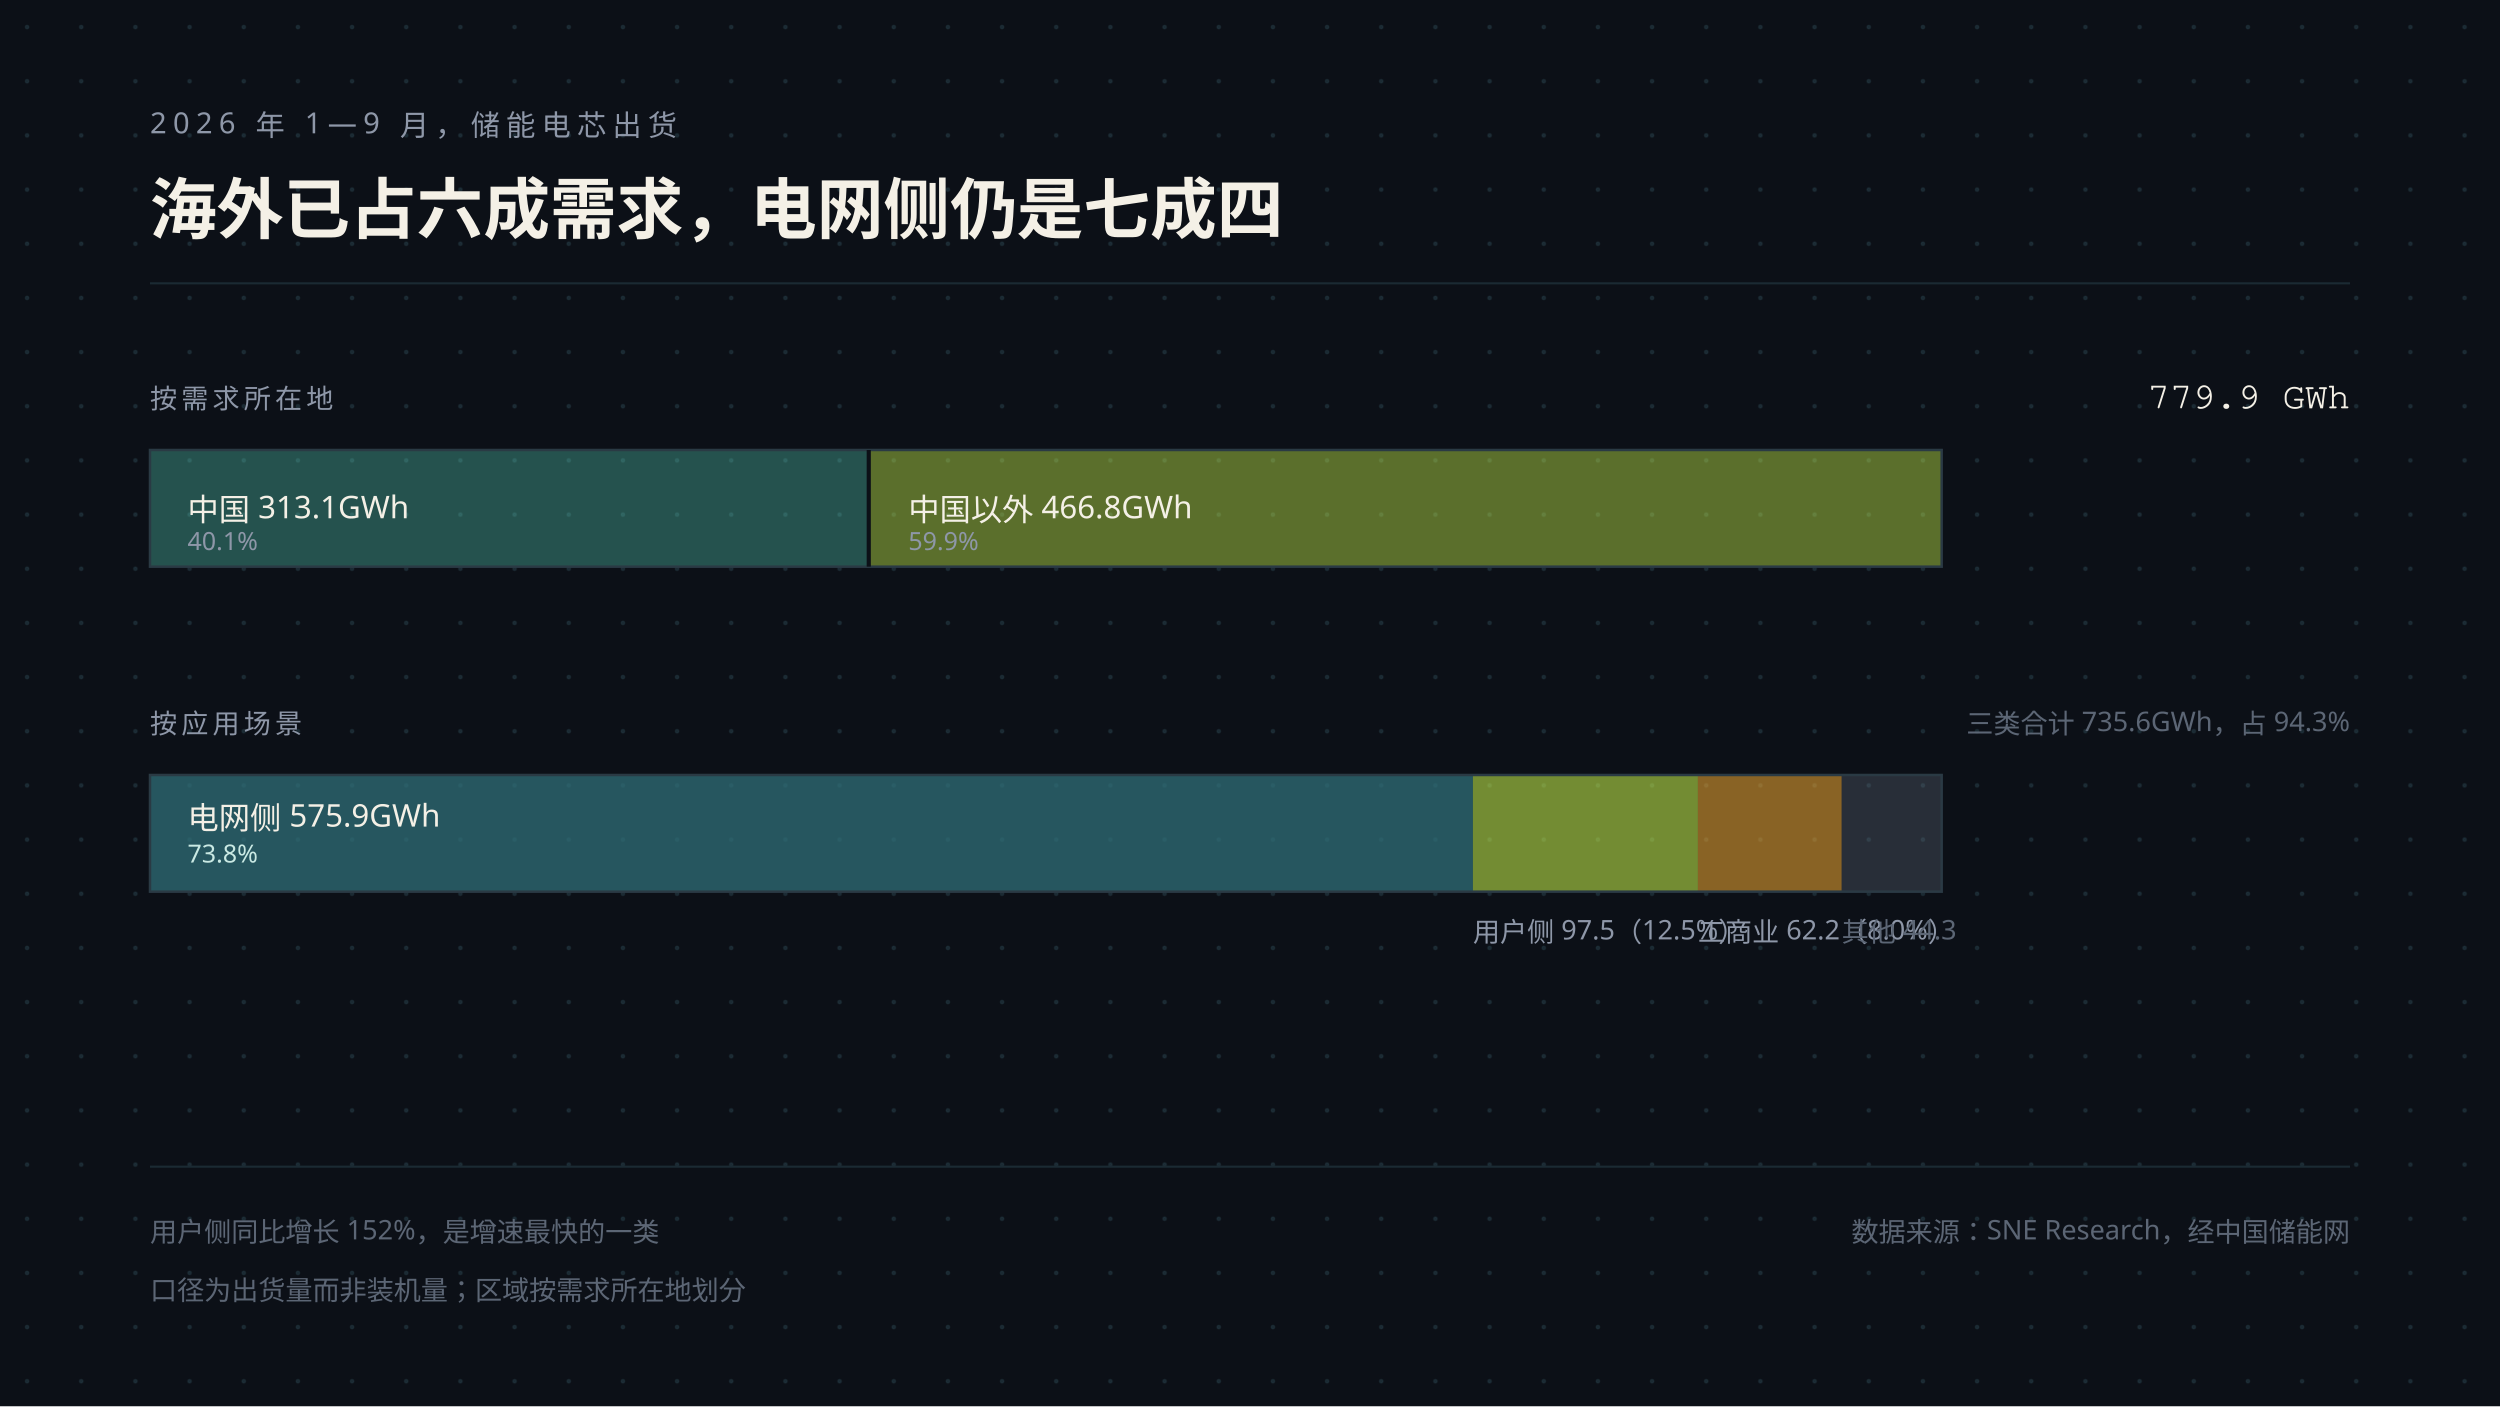
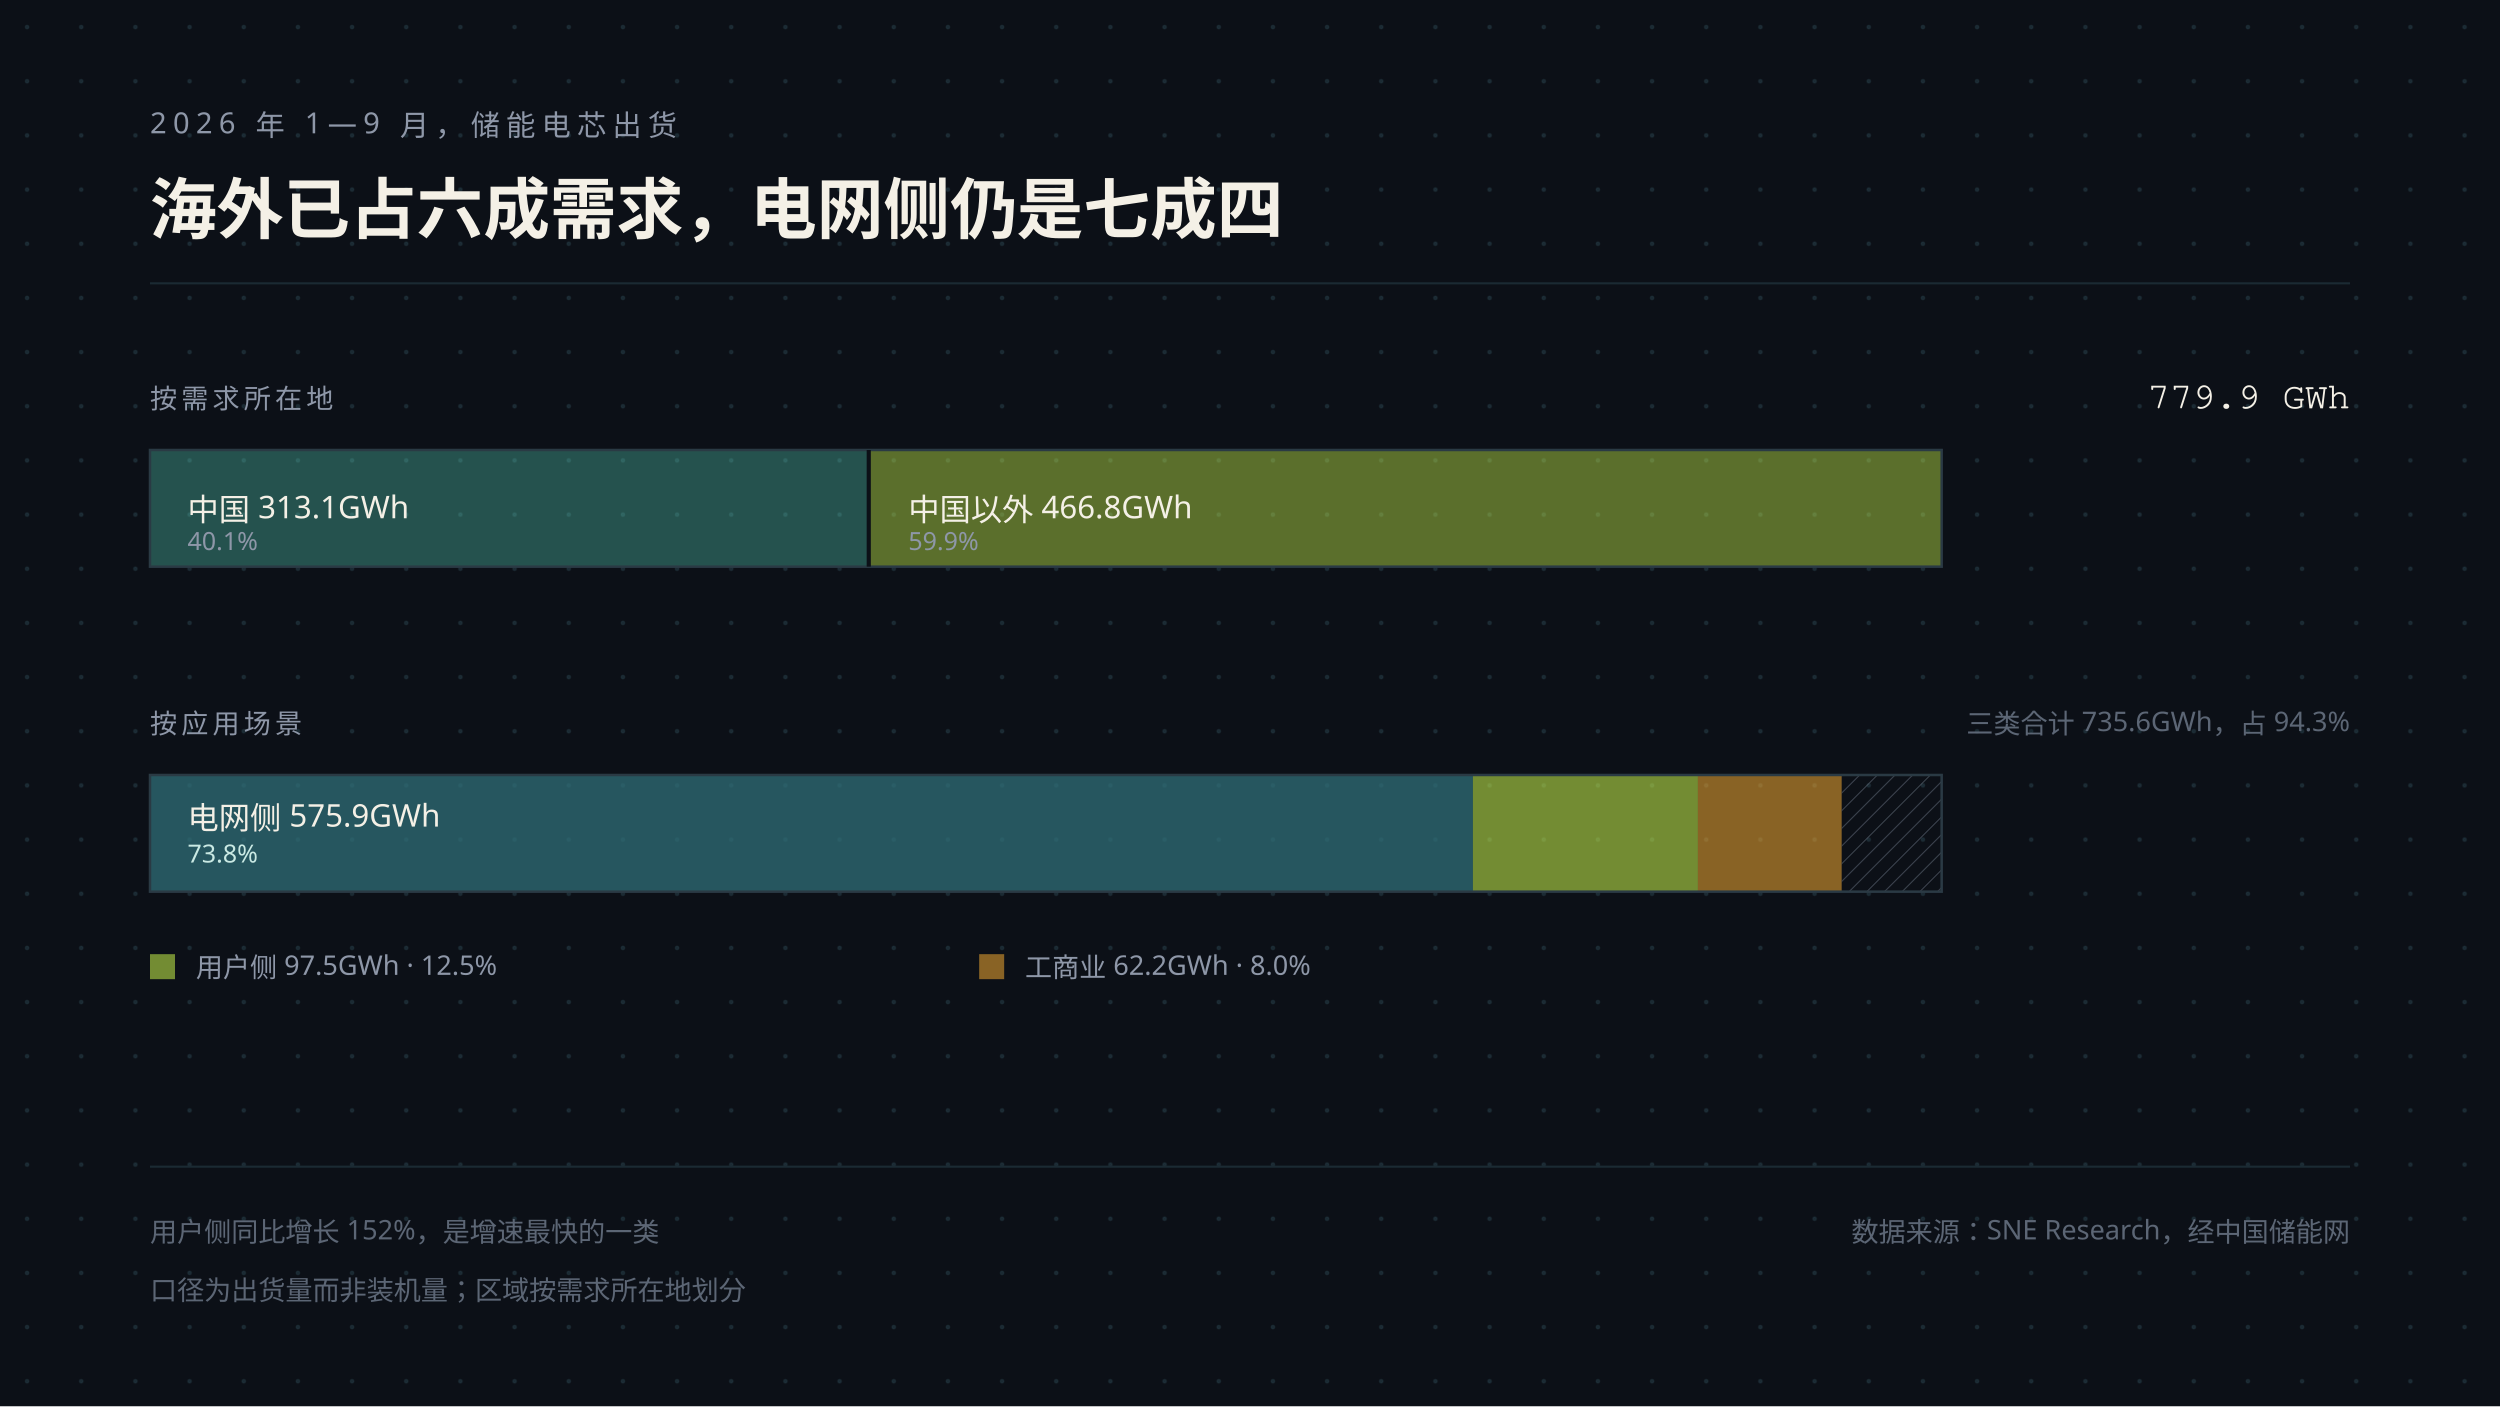
<svg xmlns="http://www.w3.org/2000/svg" width="1200" height="675" viewBox="0 0 1200 675" role="img" aria-label="图表：2026 年 1—9 月储能电芯出货 779.9GWh，中国以外 466.8GWh、占 59.9%，电网侧 575.9GWh、占 73.8%">
  <defs>
+     <pattern id="hatch" width="6" height="6" patternUnits="userSpaceOnUse" patternTransform="rotate(45)">
+       <line x1="0" y1="0" x2="0" y2="6" stroke="#5C6675" stroke-width="1" opacity="0.55" />
+     </pattern>
    <pattern id="dots" width="26" height="26" patternUnits="userSpaceOnUse">
      <circle cx="13" cy="13" r="1.1" fill="#1B2A33" />
    </pattern>
  </defs>
  <rect width="1200" height="675" fill="#0C1017" />
  <rect width="1200" height="675" fill="url(#dots)" />
  <text x="72" y="64" font-family="PingFang SC, Noto Sans SC, sans-serif" font-size="14" letter-spacing="3" fill="#8E97A8">2026 年 1—9 月，储能电芯出货</text>
  <text x="72" y="112" font-family="PingFang SC, Noto Sans SC, sans-serif" font-size="32" font-weight="600" fill="#F4F0E6">海外已占六成需求，电网侧仍是七成四</text>
  <line x1="72" y1="136" x2="1128" y2="136" stroke="#1B2A33" stroke-width="1" />
  <text x="72" y="196" font-family="PingFang SC, Noto Sans SC, sans-serif" font-size="13" letter-spacing="2" fill="#8E97A8">按需求所在地</text>
  <text x="1128" y="196" text-anchor="end" font-family="Courier,monospace" font-size="18" fill="#F4F0E6">779.9 GWh</text>
  <rect x="72" y="216" width="345" height="56" fill="#5ADFC3" opacity="0.32" />
  <rect x="417" y="216" width="515" height="56" fill="#C9F24B" opacity="0.42" />
  <rect x="72" y="216" width="860" height="56" fill="none" stroke="#2A3A44" stroke-width="1.2" />
  <line x1="417" y1="216" x2="417" y2="272" stroke="#0C1017" stroke-width="2" />
  <text x="90" y="250" font-family="PingFang SC, Noto Sans SC, sans-serif" font-size="15" fill="#F4F0E6">中国 313.1GWh</text>
  <text x="90" y="264" font-family="PingFang SC, Noto Sans SC, sans-serif" font-size="12" fill="#8E97A8">40.1%</text>
  <text x="436" y="250" font-family="PingFang SC, Noto Sans SC, sans-serif" font-size="15" fill="#F4F0E6">中国以外 466.8GWh</text>
  <text x="436" y="264" font-family="PingFang SC, Noto Sans SC, sans-serif" font-size="12" fill="#8E97A8">59.9%</text>
  <text x="72" y="352" font-family="PingFang SC, Noto Sans SC, sans-serif" font-size="13" letter-spacing="2" fill="#8E97A8">按应用场景</text>
  <text x="1128" y="352" text-anchor="end" font-family="PingFang SC, Noto Sans SC, sans-serif" font-size="13" fill="#5C6675">三类合计 735.6GWh，占 94.3%</text>
  <rect x="72" y="372" width="635" height="56" fill="#2F6E77" opacity="0.75" />
  <rect x="707" y="372" width="108" height="56" fill="#C9F24B" opacity="0.55" />
  <rect x="815" y="372" width="69" height="56" fill="#F0A832" opacity="0.55" />
-   <rect x="884" y="372" width="48" height="56" fill="#5C6675" opacity="0.35" />
+   <rect x="884" y="372" width="48" height="56" fill="url(#hatch)" />
  <rect x="72" y="372" width="860" height="56" fill="none" stroke="#2A3A44" stroke-width="1.2" />
  <text x="90" y="398" font-family="PingFang SC, Noto Sans SC, sans-serif" font-size="15" fill="#F4F0E6">电网侧 575.9GWh</text>
  <text x="90" y="414" font-family="PingFang SC, Noto Sans SC, sans-serif" font-size="12" fill="#C9E9E3">73.8%</text>
-   <text x="707" y="452" font-family="PingFang SC, Noto Sans SC, sans-serif" font-size="13" fill="#8E97A8">用户侧 97.5（12.5%）</text>
-   <text x="815" y="452" font-family="PingFang SC, Noto Sans SC, sans-serif" font-size="13" fill="#8E97A8">工商业 62.2（8.0%）</text>
-   <text x="884" y="452" font-family="PingFang SC, Noto Sans SC, sans-serif" font-size="13" fill="#5C6675">其他 44.3</text>
+   <rect x="72" y="458" width="12" height="12" fill="#C9F24B" opacity="0.55" />
+   <text x="94" y="469" font-family="PingFang SC, Noto Sans SC, sans-serif" font-size="13" fill="#8E97A8">用户侧 97.5GWh · 12.5%</text>
+   <rect x="470" y="458" width="12" height="12" fill="#F0A832" opacity="0.55" />
+   <text x="492" y="469" font-family="PingFang SC, Noto Sans SC, sans-serif" font-size="13" fill="#8E97A8">工商业 62.2GWh · 8.0%</text>
  <line x1="72" y1="560" x2="1128" y2="560" stroke="#1B2A33" stroke-width="1" />
  <text x="72" y="596" font-family="PingFang SC, Noto Sans SC, sans-serif" font-size="13" fill="#5C6675">用户侧同比增长 152%，是增速最快的一类</text>
  <text x="1128" y="596" text-anchor="end" font-family="PingFang SC, Noto Sans SC, sans-serif" font-size="13" fill="#5C6675">数据来源：SNE Research，经中国储能网</text>
  <text x="72" y="624" font-family="PingFang SC, Noto Sans SC, sans-serif" font-size="13" fill="#5C6675">口径为出货量而非装机量；区域按需求所在地划分</text>
</svg>
